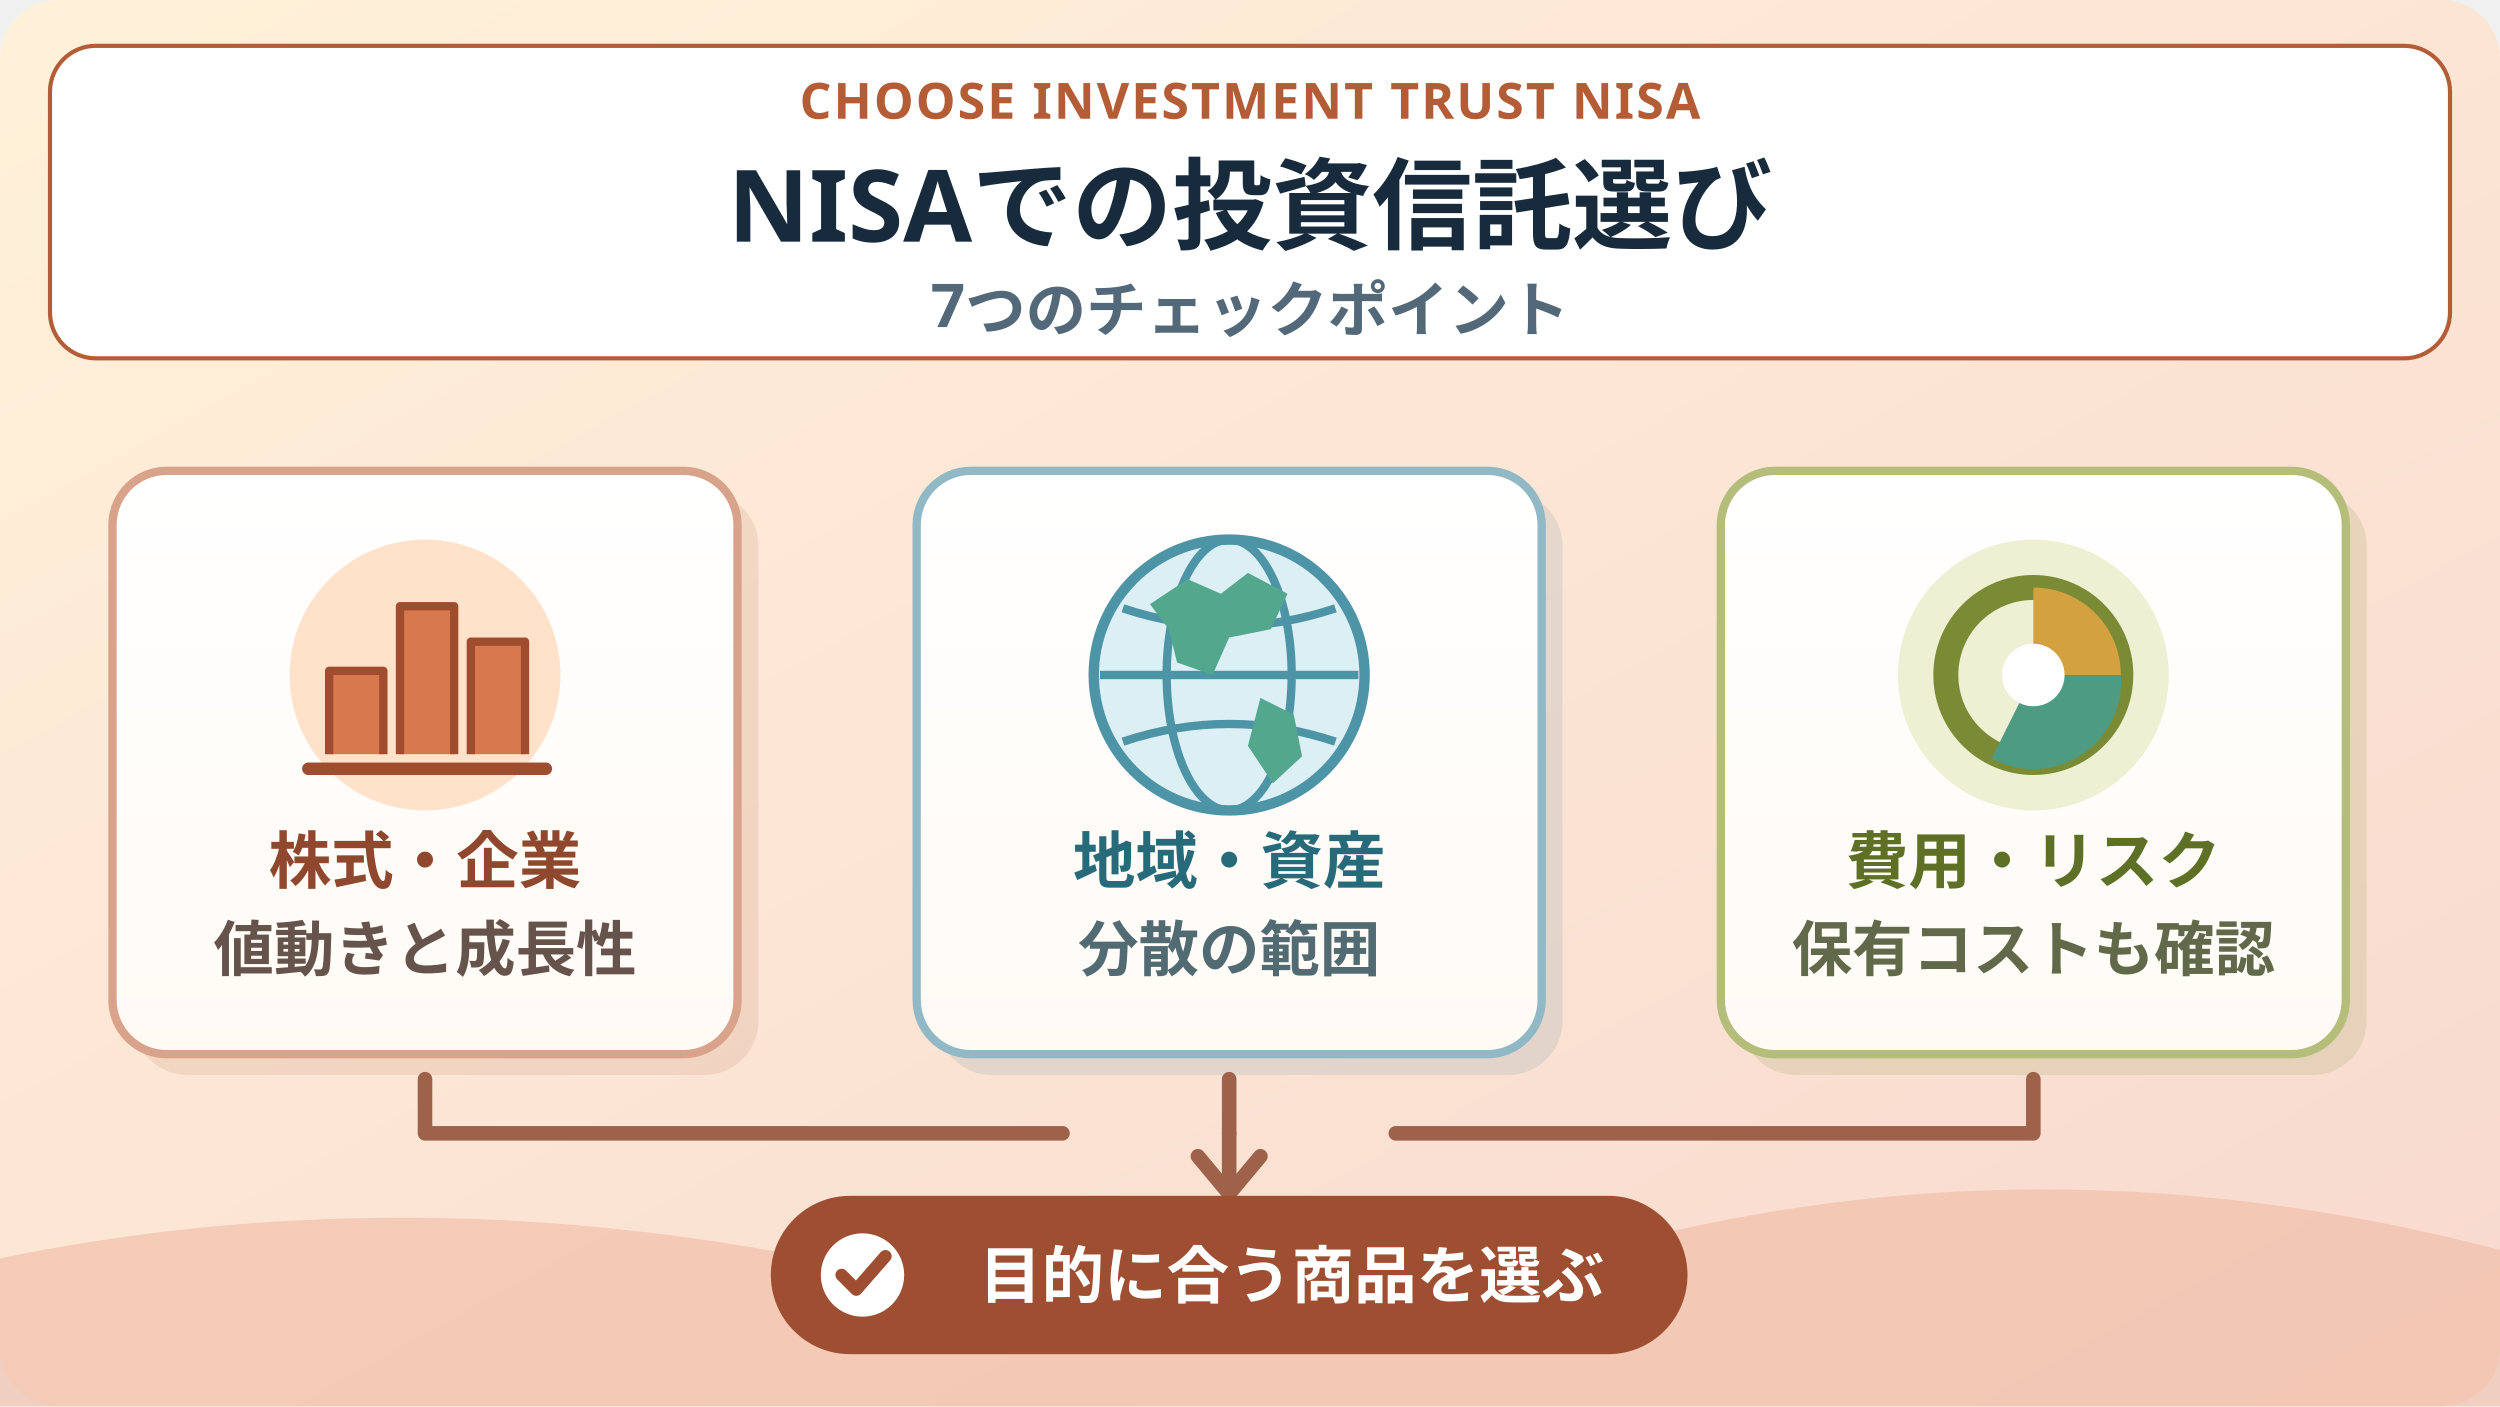
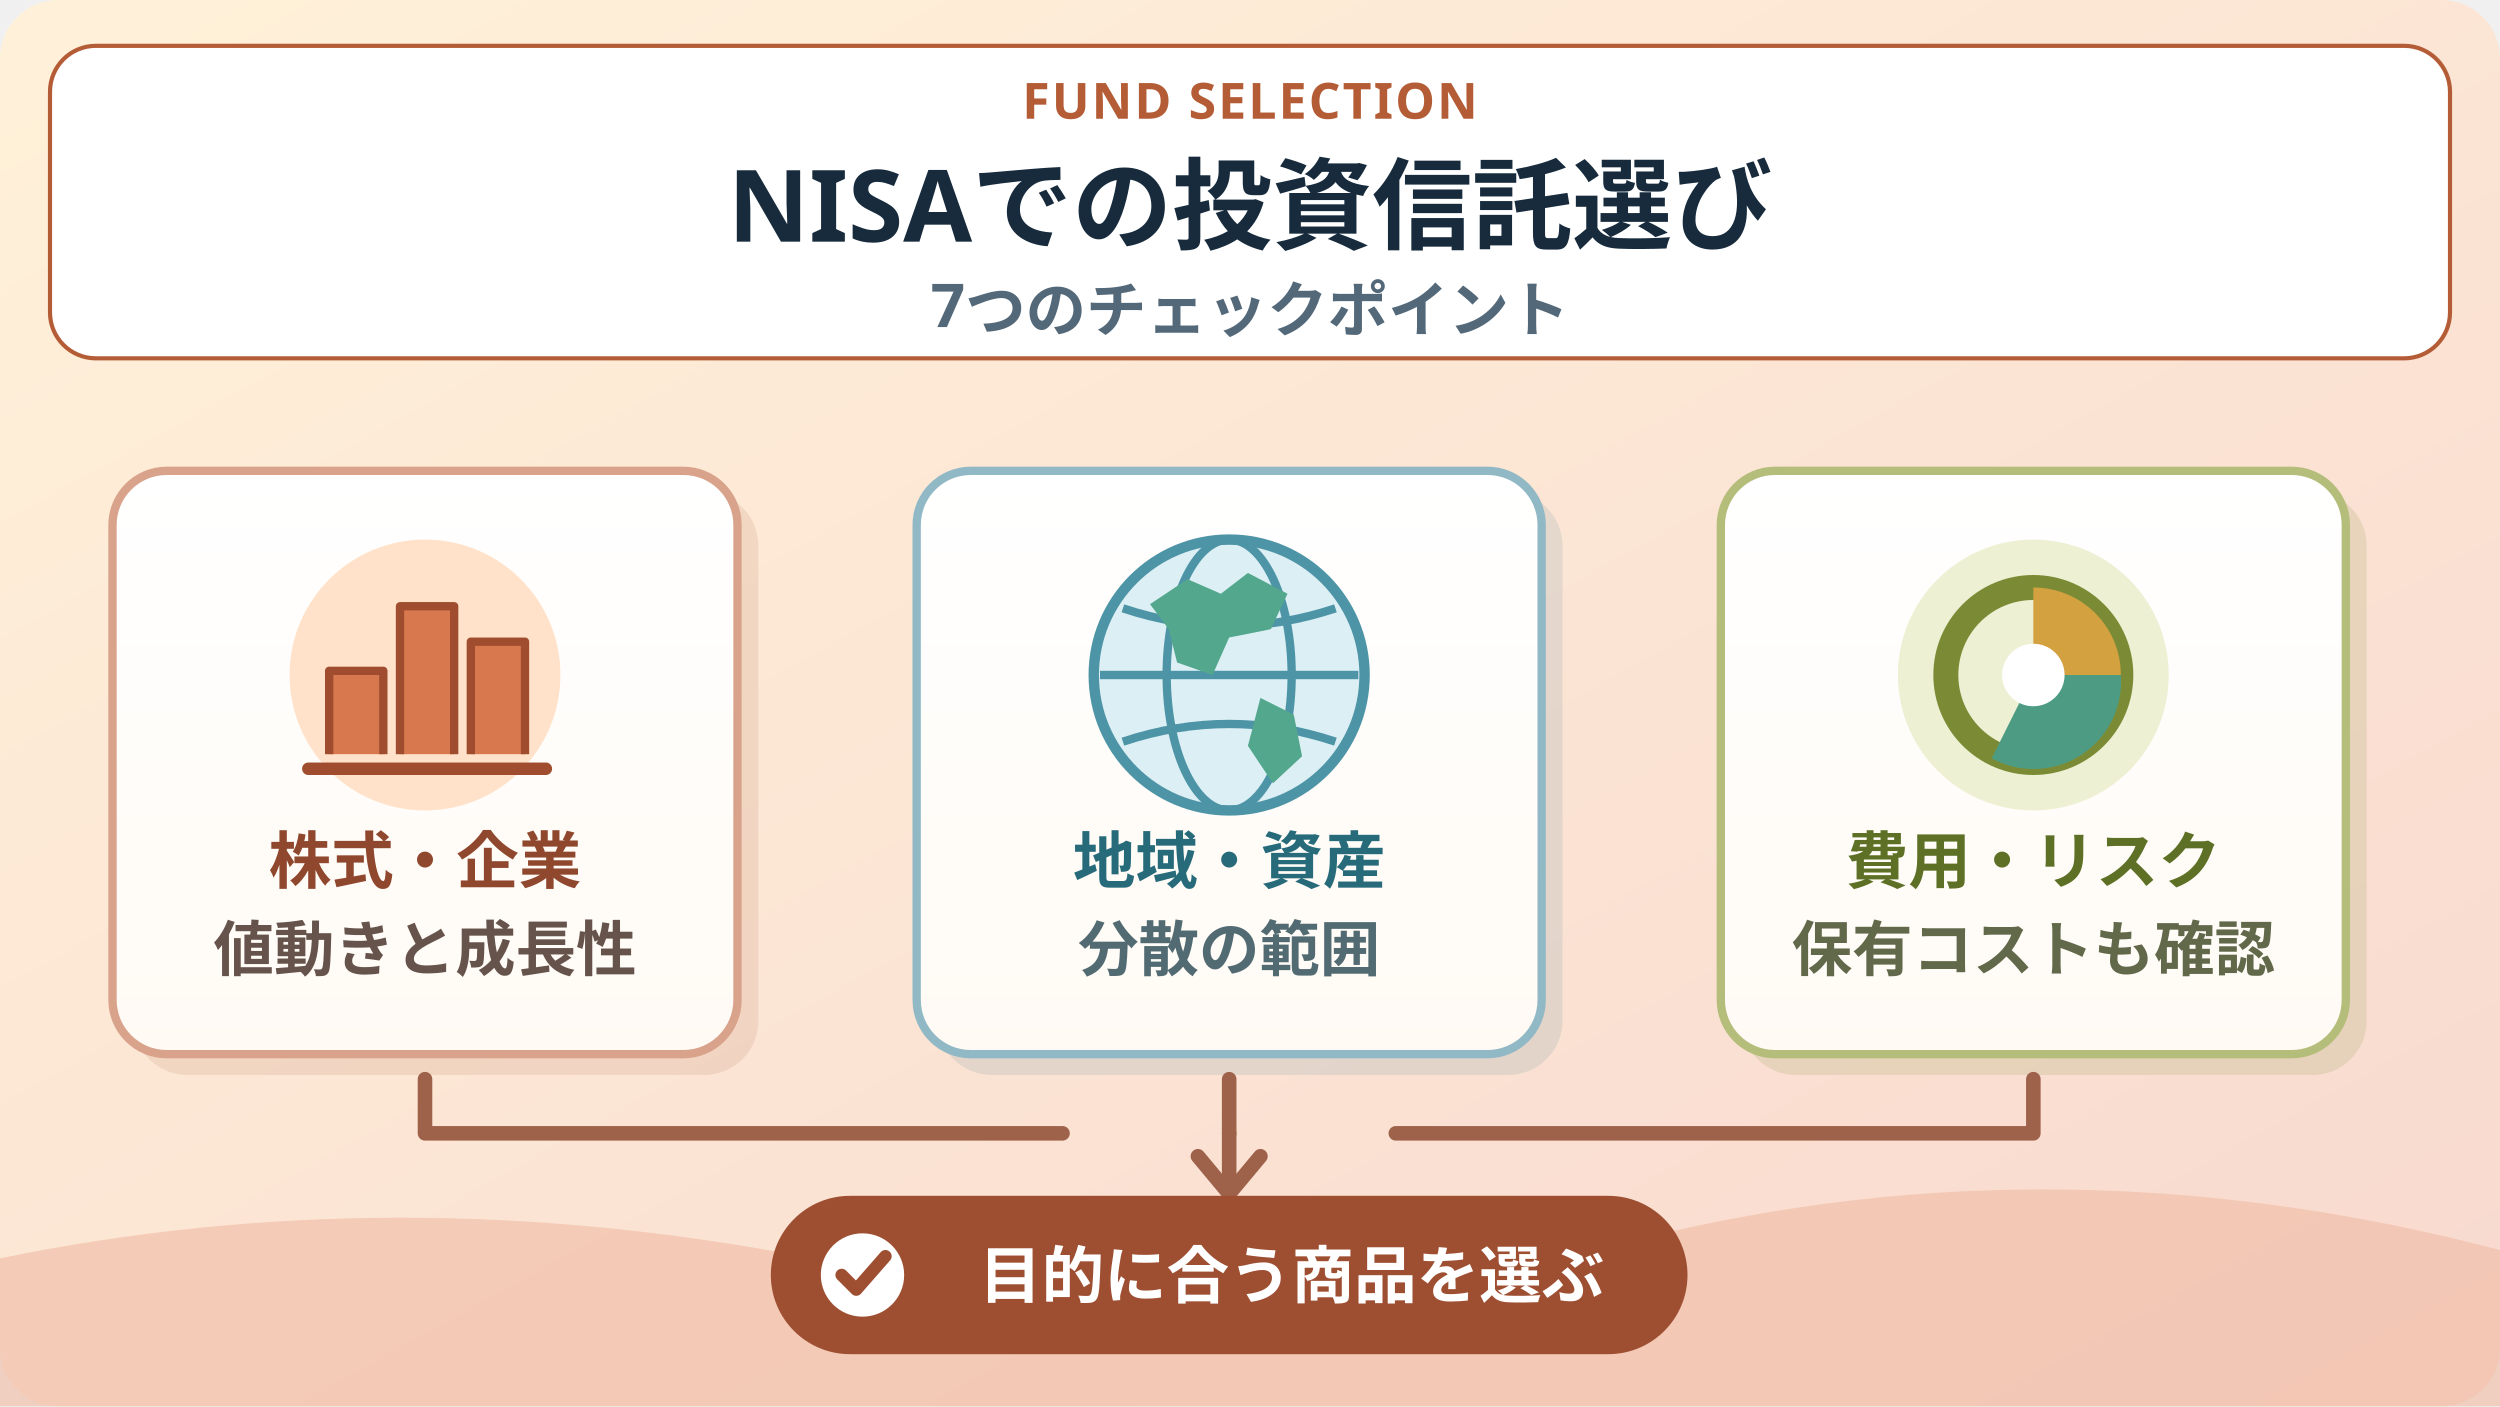
<svg xmlns="http://www.w3.org/2000/svg" width="1200" height="675" viewBox="0 0 1200 675" role="img" aria-labelledby="title desc">
  <defs>
    <linearGradient id="bg" x1="0" y1="0" x2="1" y2="1">
      <stop stop-color="#fff1d9" />
      <stop offset="1" stop-color="#f8d9cf" />
    </linearGradient>
    <linearGradient id="card" x1="0" y1="0" x2="0" y2="1">
      <stop stop-color="#fff" />
      <stop offset="1" stop-color="#fffaf4" />
    </linearGradient>
  </defs>
  <rect width="1200" height="675" rx="28" fill="url(#bg)" />
  <rect x="24" y="22" width="1152" height="150" rx="22" fill="#fff" stroke="#b45c36" stroke-width="2" />
-   <text x="600" y="57" text-anchor="middle" font-family="sans-serif" font-size="24" font-weight="800" letter-spacing="1" fill="#b45c36">CHOOSE INVESTMENT TRUST NISA</text>
+   <text x="600" y="57" text-anchor="middle" font-family="sans-serif" font-size="24" font-weight="800" letter-spacing="1" fill="#b45c36">FUND SELECTION</text>
  <text x="600" y="116" text-anchor="middle" font-family="sans-serif" font-size="48" font-weight="800" fill="#172b3d">NISAでの投資信託選び</text>
  <text x="600" y="157" text-anchor="middle" font-family="sans-serif" font-size="29" font-weight="650" fill="#536879">7つのチェックポイント</text>
  <path d="M0 604Q190 565 390 604T790 594T1200 600V675H0Z" fill="#f0bda6" opacity=".65" />
  <g>
    <rect x="64" y="236" width="300" height="280" rx="26" fill="#b7795c" opacity=".16" />
    <rect x="54" y="226" width="300" height="280" rx="26" fill="url(#card)" stroke="#d9a28a" stroke-width="4" />
    <circle cx="204" cy="324" r="65" fill="#ffe2c9" />
    <path d="M158 362V322H184V362M192 362V291H218V362M226 362V308H252V362" fill="#d8784e" stroke="#9f4d2e" stroke-width="4" stroke-linejoin="round" />
    <path d="M148 369H262" stroke="#9f4d2e" stroke-width="6" stroke-linecap="round" />
    <text x="204" y="424" text-anchor="middle" font-family="sans-serif" font-size="30" font-weight="800" fill="#8f472d">株式・企業</text>
    <text x="204" y="466" text-anchor="middle" font-family="sans-serif" font-size="29" font-weight="650" fill="#66534b">値動きと成長性</text>
    <rect x="450" y="236" width="300" height="280" rx="26" fill="#688e9e" opacity=".16" />
    <rect x="440" y="226" width="300" height="280" rx="26" fill="url(#card)" stroke="#91b8c5" stroke-width="4" />
    <circle cx="590" cy="324" r="65" fill="#dceff4" stroke="#4d94a6" stroke-width="5" />
    <ellipse cx="590" cy="324" rx="30" ry="65" fill="none" stroke="#4d94a6" stroke-width="4" />
    <path d="M528 324H652M539 292Q590 309 641 292M539 356Q590 339 641 356" fill="none" stroke="#4d94a6" stroke-width="4" />
    <path d="M552 290l18-12 16 7 13-10 19 10-8 17-20 4-8 18-17-6-4-16Z" fill="#53a78d" />
    <path d="M605 335l16 8 4 20-14 13-12-18Z" fill="#53a78d" />
    <text x="590" y="424" text-anchor="middle" font-family="sans-serif" font-size="30" font-weight="800" fill="#276b7b">地域・資産</text>
    <text x="590" y="466" text-anchor="middle" font-family="sans-serif" font-size="29" font-weight="650" fill="#526a72">分散の範囲</text>
    <rect x="836" y="236" width="300" height="280" rx="26" fill="#8e9a53" opacity=".18" />
    <rect x="826" y="226" width="300" height="280" rx="26" fill="url(#card)" stroke="#b5bd7b" stroke-width="4" />
    <circle cx="976" cy="324" r="65" fill="#edf0d3" />
    <circle cx="976" cy="324" r="42" fill="none" stroke="#7b8b35" stroke-width="12" />
    <path d="M976 282A42 42 0 0 1 1018 324H976Z" fill="#d3a13f" />
    <path d="M976 324L1018 324A42 42 0 0 1 956 364Z" fill="#4d9b83" />
    <circle cx="976" cy="324" r="15" fill="#fff" />
    <text x="976" y="424" text-anchor="middle" font-family="sans-serif" font-size="30" font-weight="800" fill="#5d7025">費用・リスク</text>
    <text x="976" y="466" text-anchor="middle" font-family="sans-serif" font-size="29" font-weight="650" fill="#62694a">保有コストも確認</text>
  </g>
  <g fill="none" stroke="#9e624b" stroke-width="7" stroke-linecap="round" stroke-linejoin="round">
    <path d="M204 518V544H510" />
    <path d="M590 518V544" />
    <path d="M976 518V544H670" />
    <path d="M590 544V565" />
  </g>
  <path d="M575 555L590 573L605 555" fill="none" stroke="#9e624b" stroke-width="7" stroke-linecap="round" stroke-linejoin="round" />
  <rect x="370" y="574" width="440" height="76" rx="38" fill="#9e4f32" />
  <circle cx="414" cy="612" r="20" fill="#fff" />
  <path d="M404 612l7 7 14-16" fill="none" stroke="#9e4f32" stroke-width="6" stroke-linecap="round" stroke-linejoin="round" />
  <text x="620" y="623" text-anchor="middle" font-family="sans-serif" font-size="30" font-weight="800" fill="#fff">目的に合う商品を選ぶ</text>
</svg>
